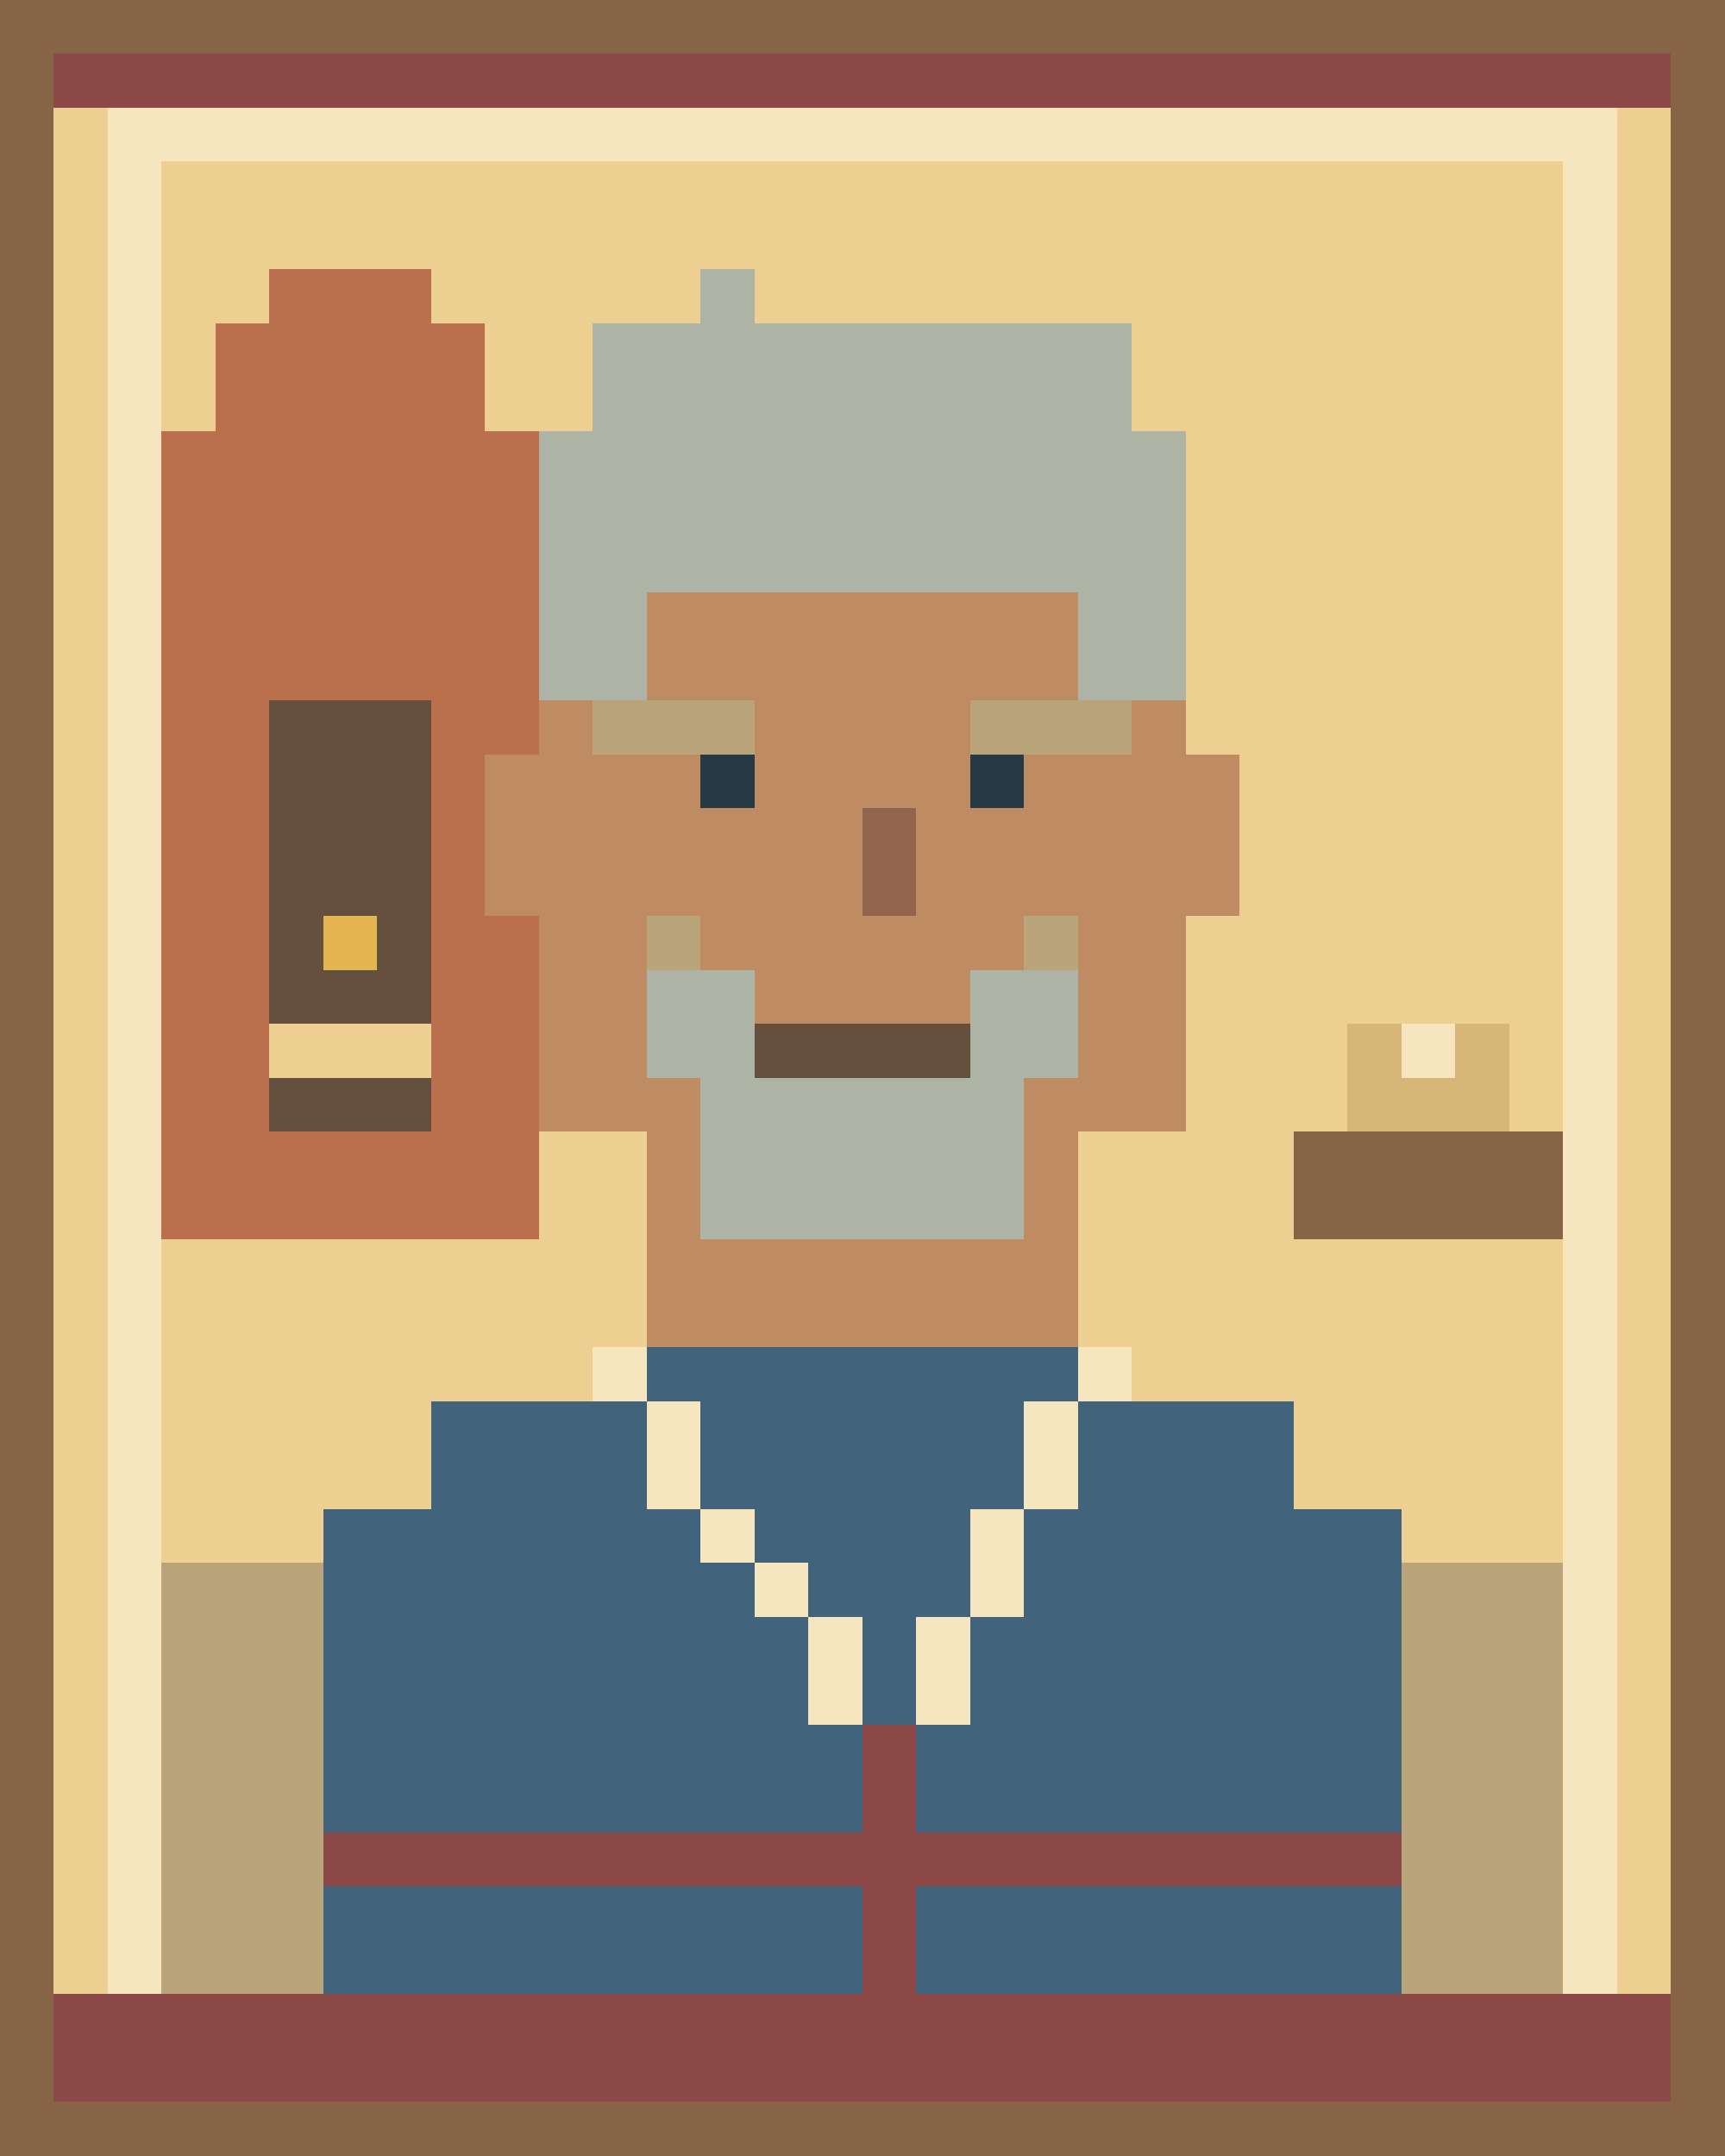
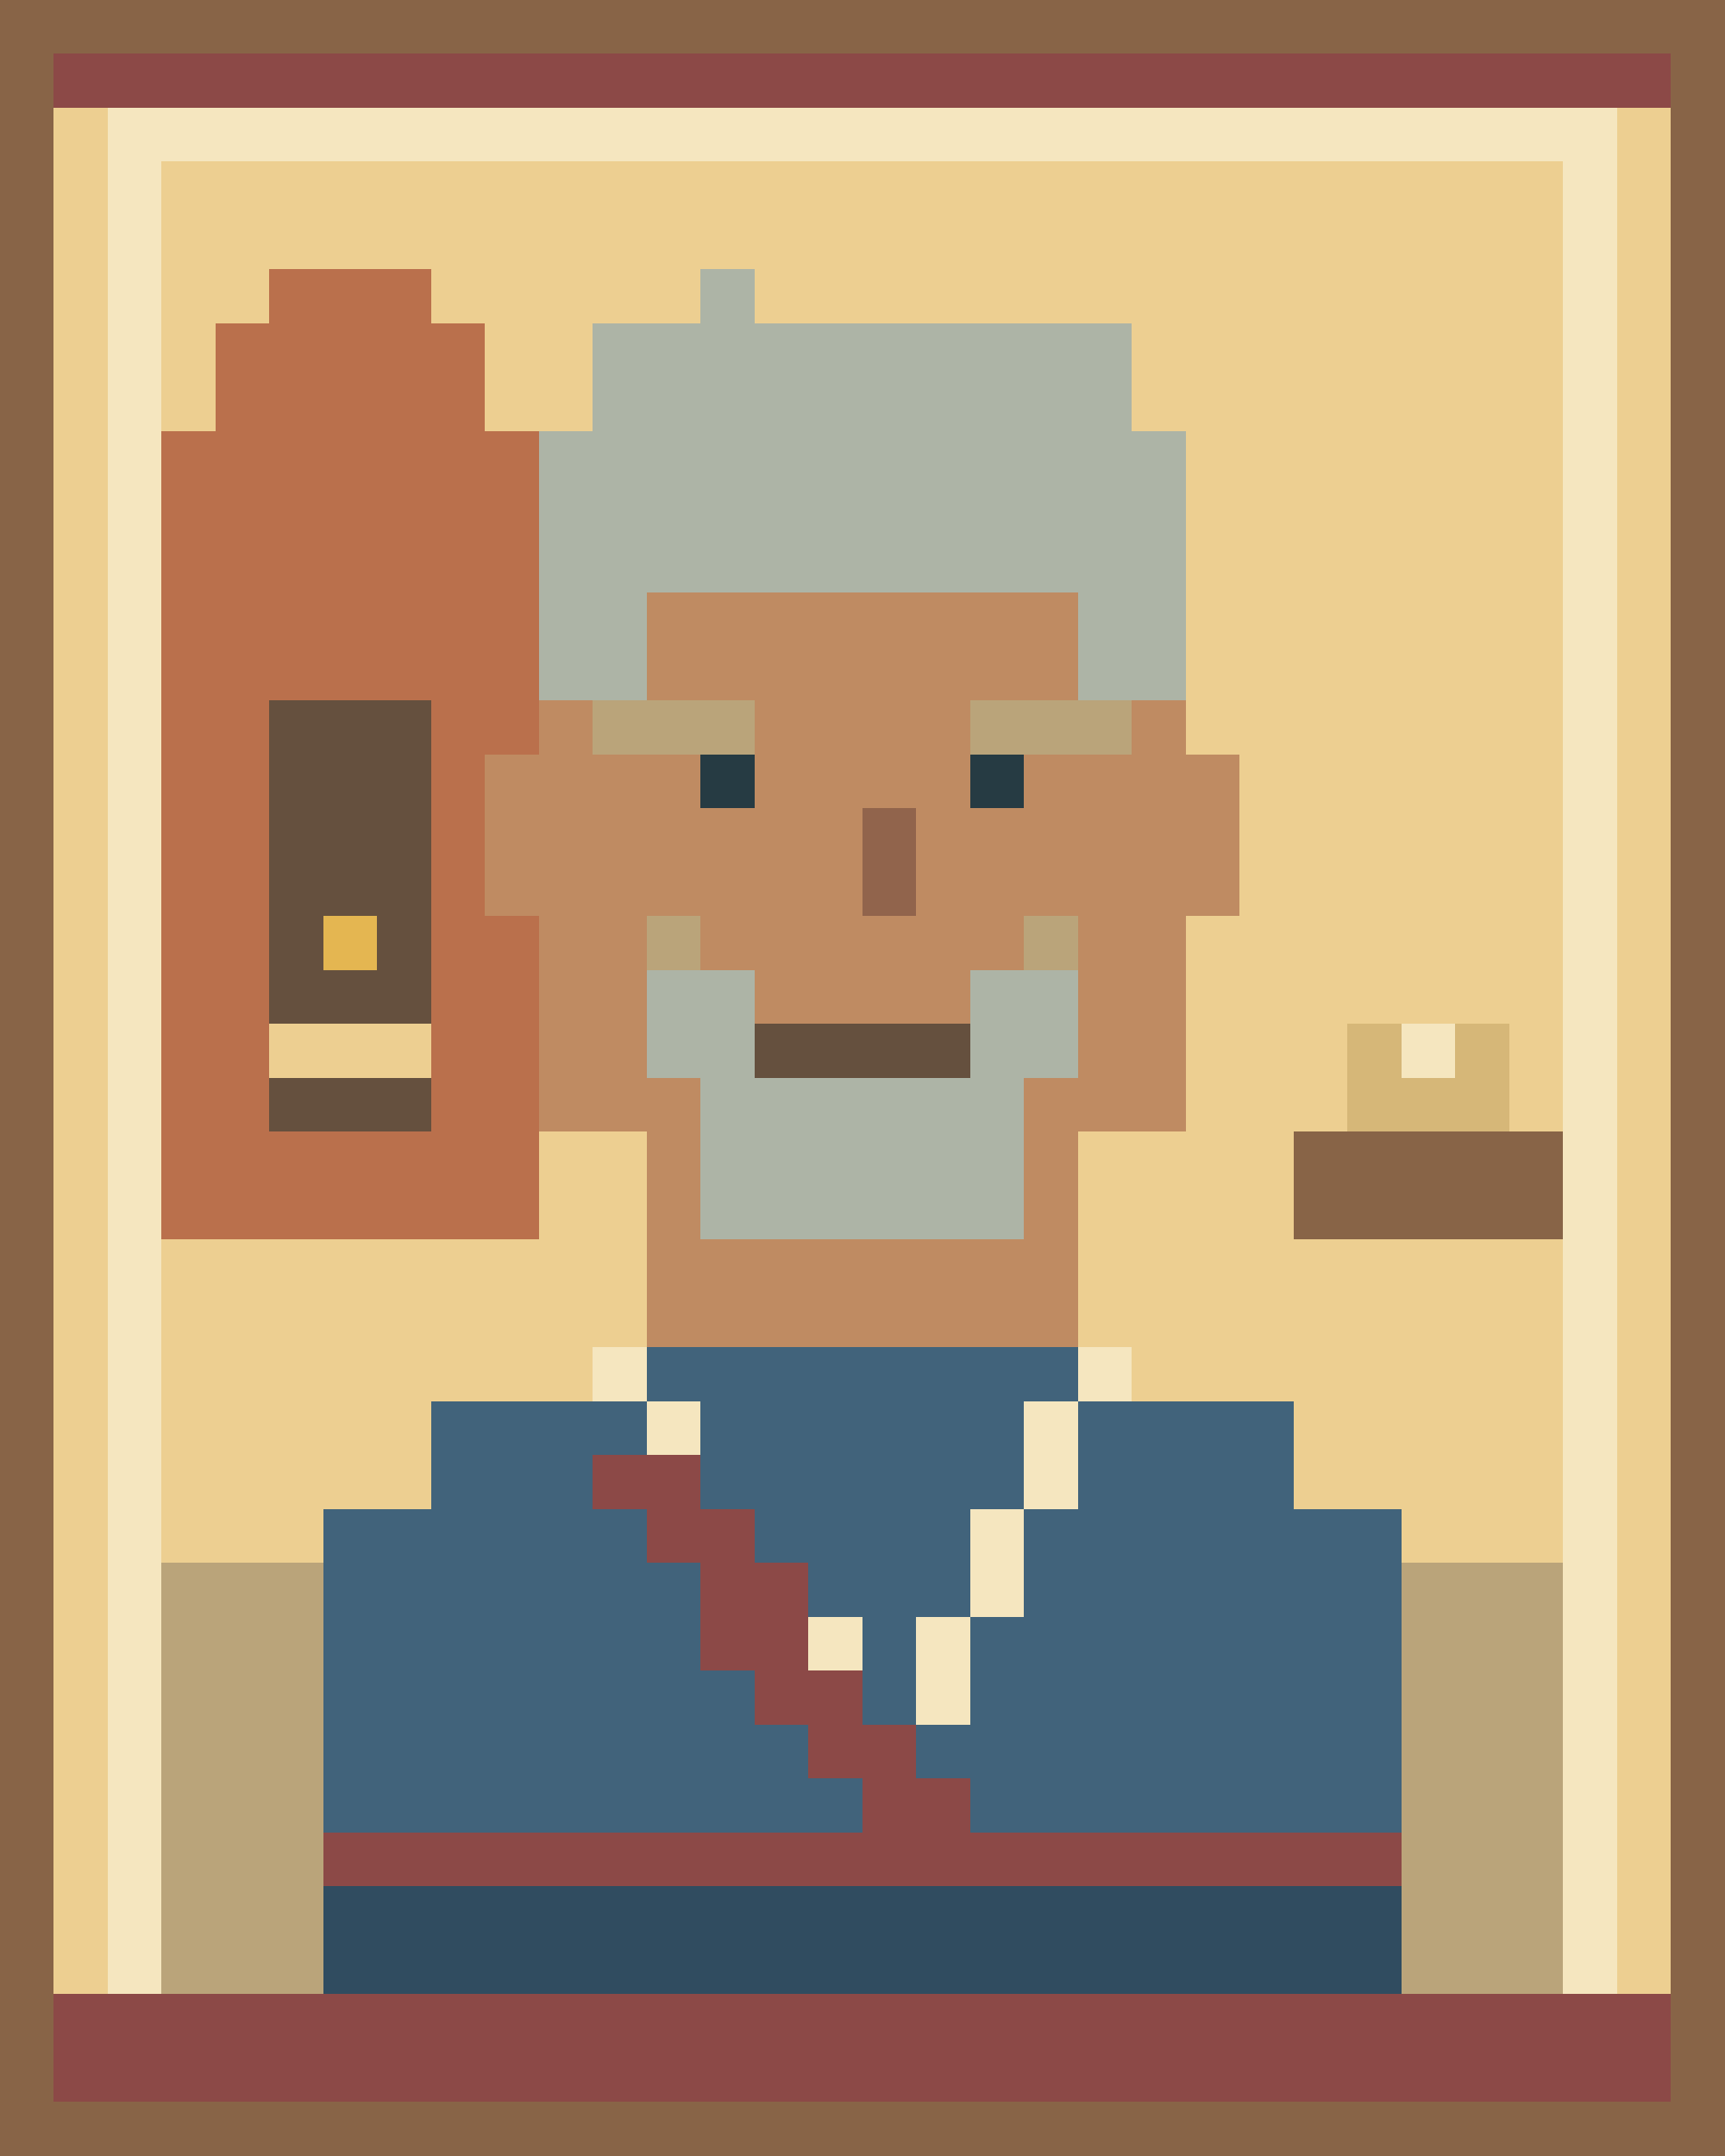
- <svg xmlns="http://www.w3.org/2000/svg" width="32" height="40" viewBox="0 0 32 40" shape-rendering="crispEdges" role="img">
-   <g fill="#263b43">
-     <rect x="13" y="14" width="1" height="1" />
-     <rect x="18" y="14" width="1" height="1" />
+ <svg xmlns="http://www.w3.org/2000/svg" width="32" height="40" viewBox="0 0 32 40" shape-rendering="crispEdges" role="img" data-origin="bakery-household" data-sex="male" data-avatar-variant="0" data-life-stage="elder" data-appearance-key="bakery-household:male:0" data-skin="#bf8b62" data-hair="#adb4a6" data-hair-style="short-curls" data-facial-hair="full" data-robe="#41637b" data-accent="#8c4947">
+   <g fill="#886447">
+     <rect x="0" y="0" width="32" height="1" />
+     <rect x="0" y="1" width="1" height="38" />
+     <rect x="31" y="1" width="1" height="38" />
+     <rect x="24" y="21" width="5" height="2" />
+     <rect x="0" y="39" width="32" height="1" />
  </g>
-   <g fill="#41637b">
-     <rect x="12" y="25" width="8" height="1" />
-     <rect x="8" y="26" width="4" height="2" />
-     <rect x="13" y="26" width="6" height="2" />
-     <rect x="20" y="26" width="4" height="2" />
-     <rect x="6" y="28" width="7" height="1" />
-     <rect x="14" y="28" width="4" height="1" />
-     <rect x="19" y="28" width="7" height="2" />
-     <rect x="6" y="29" width="8" height="1" />
-     <rect x="15" y="29" width="3" height="1" />
-     <rect x="6" y="30" width="9" height="2" />
-     <rect x="16" y="30" width="1" height="2" />
-     <rect x="18" y="30" width="8" height="2" />
-     <rect x="6" y="32" width="10" height="2" />
-     <rect x="17" y="32" width="9" height="2" />
-     <rect x="6" y="35" width="10" height="2" />
-     <rect x="17" y="35" width="9" height="2" />
-   </g>
-   <g fill="#f5e6bf">
-     <rect x="2" y="2" width="28" height="1" />
-     <rect x="2" y="3" width="1" height="34" />
-     <rect x="29" y="3" width="1" height="34" />
-     <rect x="26" y="19" width="1" height="1" />
-     <rect x="11" y="25" width="1" height="1" />
-     <rect x="20" y="25" width="1" height="1" />
-     <rect x="12" y="26" width="1" height="2" />
-     <rect x="19" y="26" width="1" height="2" />
-     <rect x="13" y="28" width="1" height="1" />
-     <rect x="18" y="28" width="1" height="2" />
-     <rect x="14" y="29" width="1" height="1" />
-     <rect x="15" y="30" width="1" height="2" />
-     <rect x="17" y="30" width="1" height="2" />
-   </g>
-   <g fill="#d6b778">
-     <rect x="25" y="19" width="1" height="1" />
-     <rect x="27" y="19" width="1" height="1" />
-     <rect x="25" y="20" width="3" height="1" />
-   </g>
-   <g fill="#baa47a">
-     <rect x="11" y="13" width="3" height="1" />
-     <rect x="18" y="13" width="3" height="1" />
-     <rect x="12" y="17" width="1" height="1" />
-     <rect x="19" y="17" width="1" height="1" />
-     <rect x="3" y="29" width="3" height="8" />
-     <rect x="26" y="29" width="3" height="8" />
+   <g fill="#8c4947">
+     <rect x="1" y="1" width="30" height="1" />
+     <rect x="11" y="27" width="2" height="1" />
+     <rect x="12" y="28" width="2" height="1" />
+     <rect x="13" y="29" width="2" height="2" />
+     <rect x="14" y="31" width="2" height="1" />
+     <rect x="15" y="32" width="2" height="1" />
+     <rect x="16" y="33" width="2" height="1" />
+     <rect x="6" y="34" width="20" height="1" />
+     <rect x="1" y="37" width="30" height="2" />
  </g>
  <g fill="#edcf91">
    <rect x="1" y="2" width="1" height="35" />
    <rect x="30" y="2" width="1" height="35" />
    <rect x="3" y="3" width="26" height="2" />
    <rect x="3" y="5" width="2" height="1" />
    <rect x="8" y="5" width="5" height="1" />
    <rect x="14" y="5" width="15" height="1" />
    <rect x="3" y="6" width="1" height="2" />
    <rect x="9" y="6" width="2" height="2" />
    <rect x="21" y="6" width="8" height="2" />
    <rect x="22" y="8" width="7" height="6" />
    <rect x="23" y="14" width="6" height="3" />
    <rect x="22" y="17" width="7" height="2" />
    <rect x="5" y="19" width="3" height="1" />
    <rect x="22" y="19" width="3" height="2" />
    <rect x="28" y="19" width="1" height="2" />
    <rect x="10" y="21" width="2" height="2" />
    <rect x="20" y="21" width="4" height="2" />
    <rect x="3" y="23" width="9" height="2" />
    <rect x="20" y="23" width="9" height="2" />
    <rect x="3" y="25" width="8" height="1" />
    <rect x="21" y="25" width="8" height="1" />
    <rect x="3" y="26" width="5" height="2" />
    <rect x="24" y="26" width="5" height="2" />
    <rect x="3" y="28" width="3" height="1" />
    <rect x="26" y="28" width="3" height="1" />
  </g>
-   <g fill="#886447">
-     <rect x="0" y="0" width="32" height="1" />
-     <rect x="0" y="1" width="1" height="38" />
-     <rect x="31" y="1" width="1" height="38" />
-     <rect x="24" y="21" width="5" height="2" />
-     <rect x="0" y="39" width="32" height="1" />
-   </g>
-   <g fill="#65503e">
-     <rect x="5" y="13" width="3" height="4" />
-     <rect x="5" y="17" width="1" height="1" />
-     <rect x="7" y="17" width="1" height="1" />
-     <rect x="5" y="18" width="3" height="1" />
-     <rect x="14" y="19" width="4" height="1" />
-     <rect x="5" y="20" width="3" height="1" />
+   <g fill="#f5e6bf">
+     <rect x="2" y="2" width="28" height="1" />
+     <rect x="2" y="3" width="1" height="34" />
+     <rect x="29" y="3" width="1" height="34" />
+     <rect x="26" y="19" width="1" height="1" />
+     <rect x="11" y="25" width="1" height="1" />
+     <rect x="20" y="25" width="1" height="1" />
+     <rect x="12" y="26" width="1" height="1" />
+     <rect x="19" y="26" width="1" height="2" />
+     <rect x="18" y="28" width="1" height="2" />
+     <rect x="15" y="30" width="1" height="1" />
+     <rect x="17" y="30" width="1" height="2" />
  </g>
  <g fill="#ba704c">
    <rect x="5" y="5" width="3" height="1" />
    <rect x="4" y="6" width="5" height="2" />
    <rect x="3" y="8" width="7" height="5" />
    <rect x="3" y="13" width="2" height="8" />
    <rect x="8" y="13" width="2" height="1" />
    <rect x="8" y="14" width="1" height="3" />
    <rect x="8" y="17" width="2" height="4" />
    <rect x="3" y="21" width="7" height="2" />
  </g>
-   <g fill="#8c4947">
-     <rect x="1" y="1" width="30" height="1" />
-     <rect x="16" y="32" width="1" height="2" />
-     <rect x="6" y="34" width="20" height="1" />
-     <rect x="16" y="35" width="1" height="2" />
-     <rect x="1" y="37" width="30" height="2" />
-   </g>
-   <g fill="#e4b651">
-     <rect x="6" y="17" width="1" height="1" />
+   <g fill="#adb4a6">
+     <rect x="13" y="5" width="1" height="1" />
+     <rect x="11" y="6" width="10" height="2" />
+     <rect x="10" y="8" width="12" height="3" />
+     <rect x="10" y="11" width="2" height="2" />
+     <rect x="20" y="11" width="2" height="2" />
+     <rect x="12" y="18" width="2" height="2" />
+     <rect x="18" y="18" width="2" height="2" />
+     <rect x="13" y="20" width="6" height="3" />
  </g>
  <g fill="#bf8b62">
    <rect x="12" y="11" width="8" height="2" />
    <rect x="10" y="13" width="1" height="1" />
    <rect x="14" y="13" width="4" height="2" />
    <rect x="21" y="13" width="1" height="1" />
    <rect x="9" y="14" width="4" height="1" />
    <rect x="19" y="14" width="4" height="1" />
    <rect x="9" y="15" width="7" height="2" />
    <rect x="17" y="15" width="6" height="2" />
    <rect x="10" y="17" width="2" height="3" />
    <rect x="13" y="17" width="6" height="1" />
    <rect x="20" y="17" width="2" height="3" />
    <rect x="14" y="18" width="4" height="1" />
    <rect x="10" y="20" width="3" height="1" />
    <rect x="19" y="20" width="3" height="1" />
    <rect x="12" y="21" width="1" height="2" />
    <rect x="19" y="21" width="1" height="2" />
    <rect x="12" y="23" width="8" height="2" />
  </g>
+   <g fill="#65503e">
+     <rect x="5" y="13" width="3" height="4" />
+     <rect x="5" y="17" width="1" height="1" />
+     <rect x="7" y="17" width="1" height="1" />
+     <rect x="5" y="18" width="3" height="1" />
+     <rect x="14" y="19" width="4" height="1" />
+     <rect x="5" y="20" width="3" height="1" />
+   </g>
+   <g fill="#baa47a">
+     <rect x="11" y="13" width="3" height="1" />
+     <rect x="18" y="13" width="3" height="1" />
+     <rect x="12" y="17" width="1" height="1" />
+     <rect x="19" y="17" width="1" height="1" />
+     <rect x="3" y="29" width="3" height="8" />
+     <rect x="26" y="29" width="3" height="8" />
+   </g>
+   <g fill="#263b43">
+     <rect x="13" y="14" width="1" height="1" />
+     <rect x="18" y="14" width="1" height="1" />
+   </g>
  <g fill="#91644c">
    <rect x="16" y="15" width="1" height="2" />
  </g>
-   <g fill="#adb4a6">
-     <rect x="13" y="5" width="1" height="1" />
-     <rect x="11" y="6" width="10" height="2" />
-     <rect x="10" y="8" width="12" height="3" />
-     <rect x="10" y="11" width="2" height="2" />
-     <rect x="20" y="11" width="2" height="2" />
-     <rect x="12" y="18" width="2" height="2" />
-     <rect x="18" y="18" width="2" height="2" />
-     <rect x="13" y="20" width="6" height="3" />
+   <g fill="#e4b651">
+     <rect x="6" y="17" width="1" height="1" />
+   </g>
+   <g fill="#d6b778">
+     <rect x="25" y="19" width="1" height="1" />
+     <rect x="27" y="19" width="1" height="1" />
+     <rect x="25" y="20" width="3" height="1" />
+   </g>
+   <g fill="#41637b">
+     <rect x="12" y="25" width="8" height="1" />
+     <rect x="8" y="26" width="4" height="1" />
+     <rect x="13" y="26" width="6" height="2" />
+     <rect x="20" y="26" width="4" height="2" />
+     <rect x="8" y="27" width="3" height="1" />
+     <rect x="6" y="28" width="6" height="1" />
+     <rect x="14" y="28" width="4" height="1" />
+     <rect x="19" y="28" width="7" height="2" />
+     <rect x="6" y="29" width="7" height="2" />
+     <rect x="15" y="29" width="3" height="1" />
+     <rect x="16" y="30" width="1" height="2" />
+     <rect x="18" y="30" width="8" height="2" />
+     <rect x="6" y="31" width="8" height="1" />
+     <rect x="6" y="32" width="9" height="1" />
+     <rect x="17" y="32" width="9" height="1" />
+     <rect x="6" y="33" width="10" height="1" />
+     <rect x="18" y="33" width="8" height="1" />
+   </g>
+   <g fill="#304c60">
+     <rect x="6" y="35" width="20" height="2" />
  </g>
</svg>
